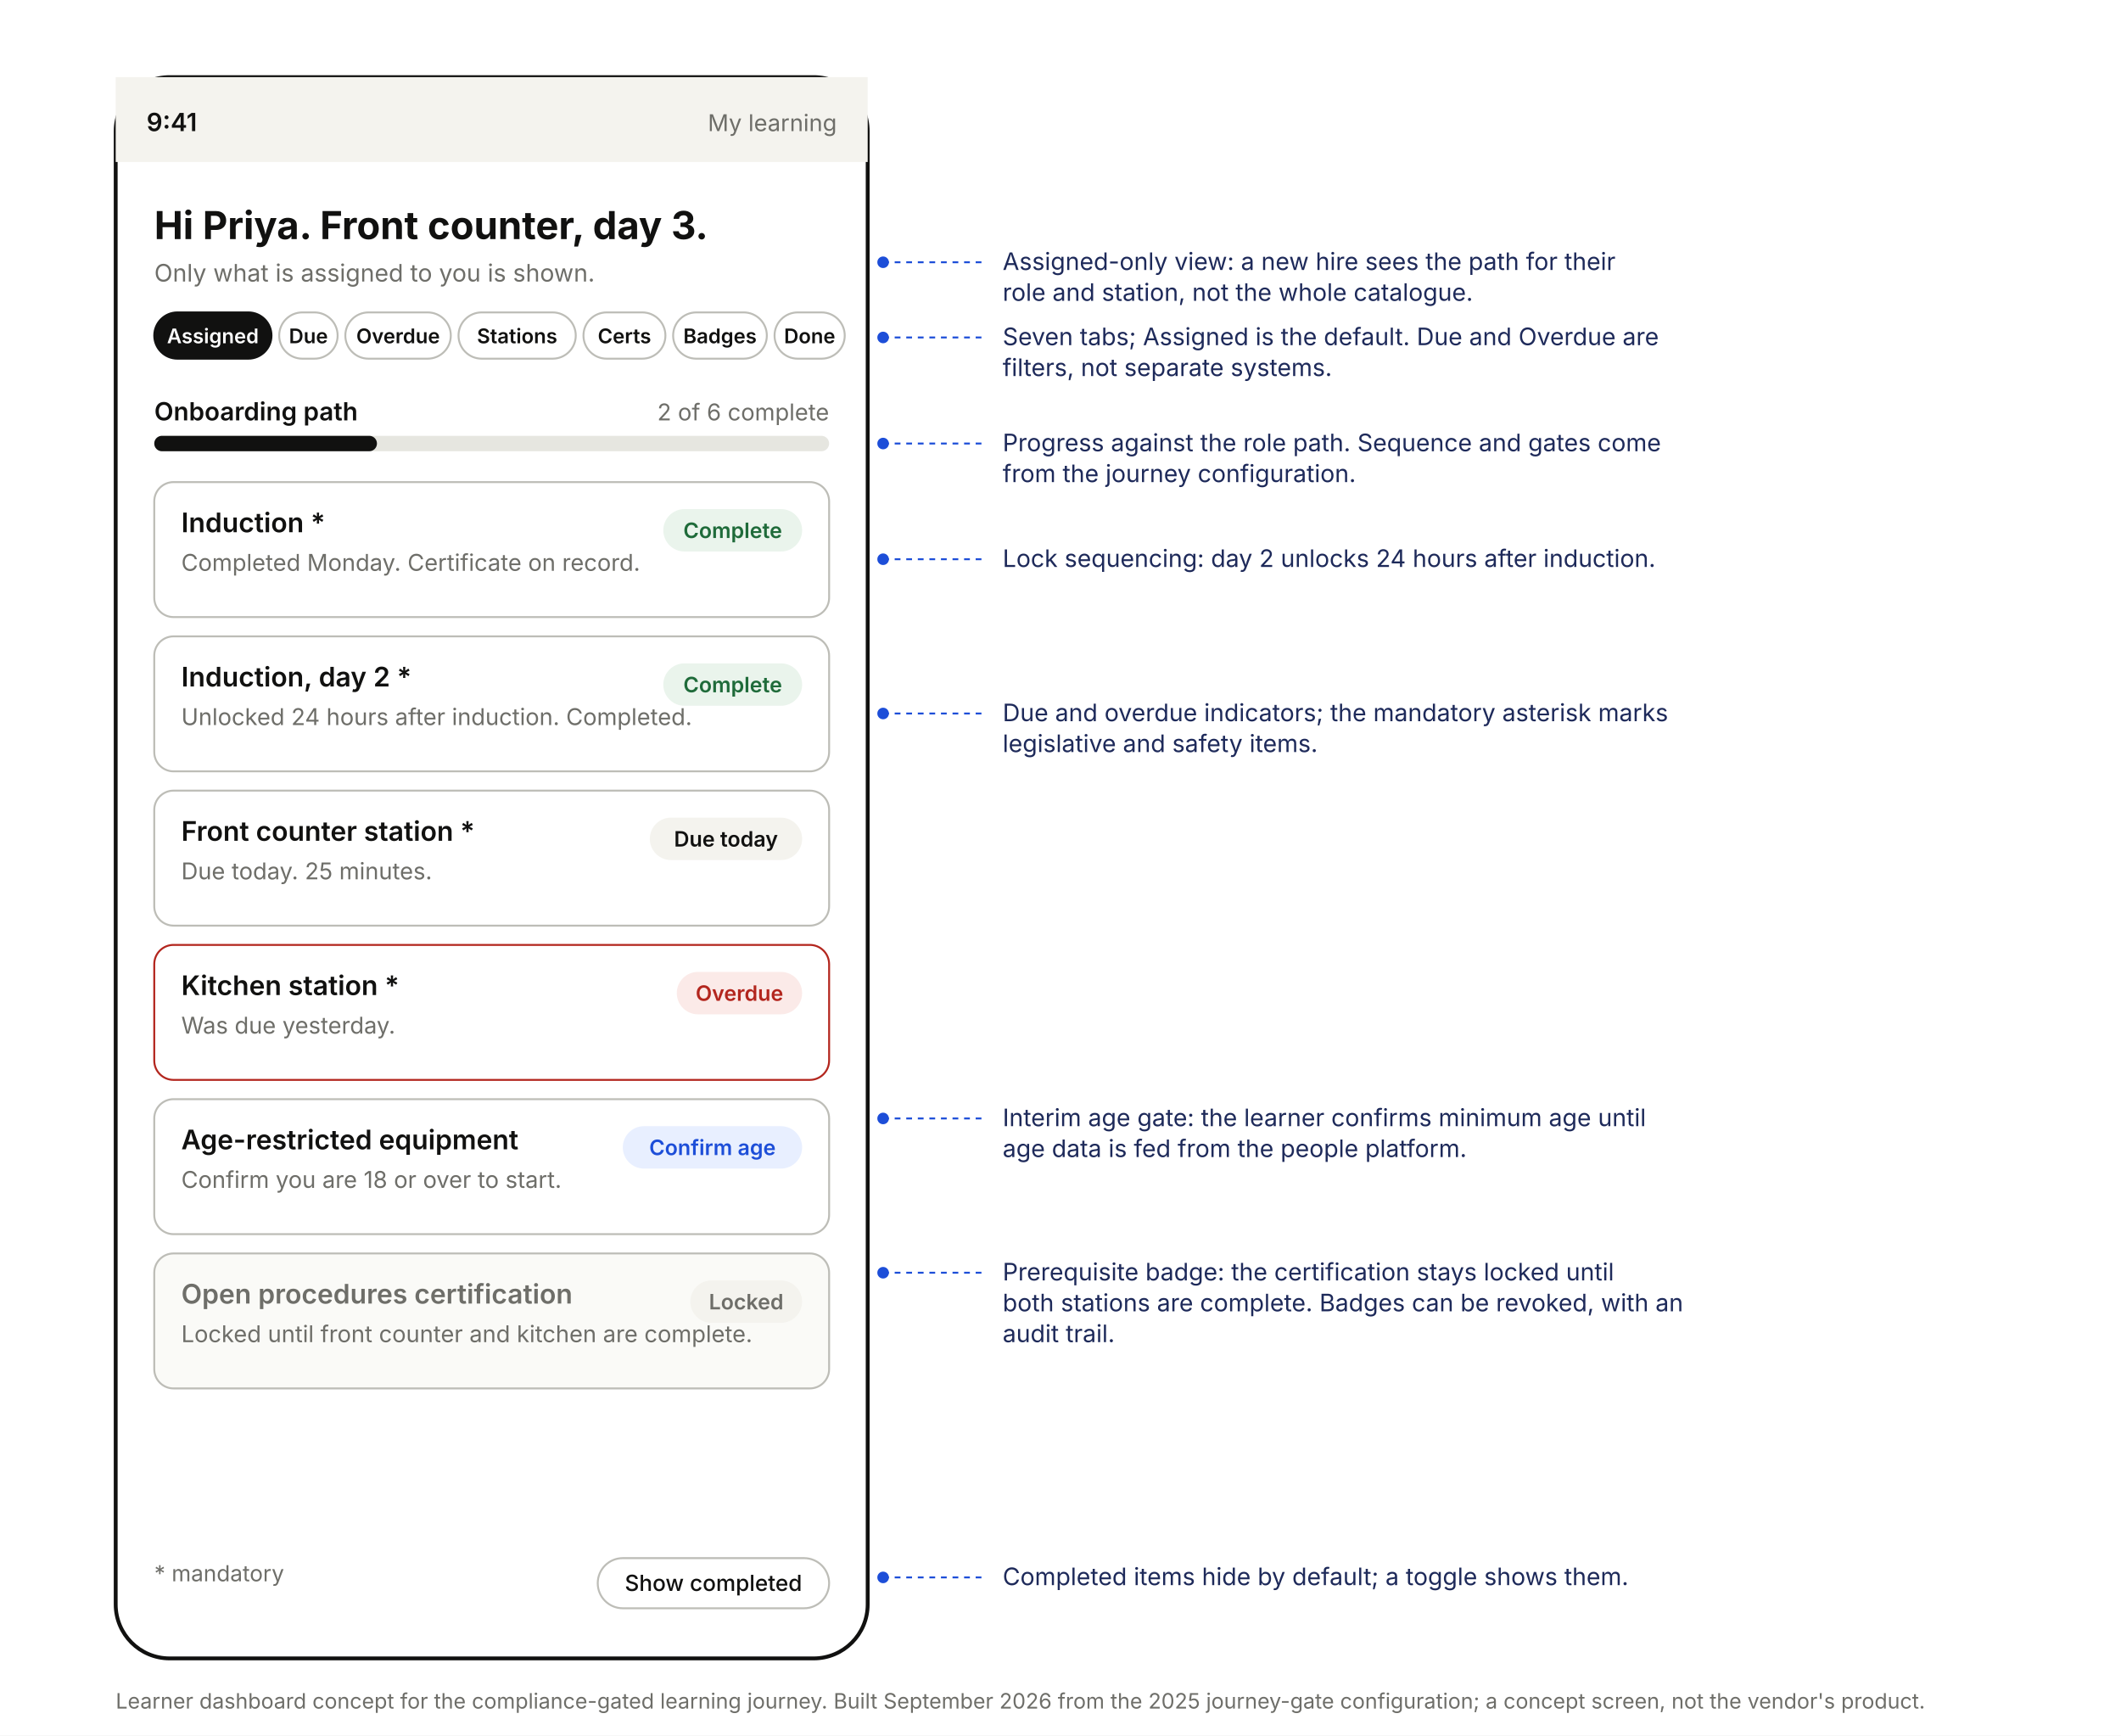
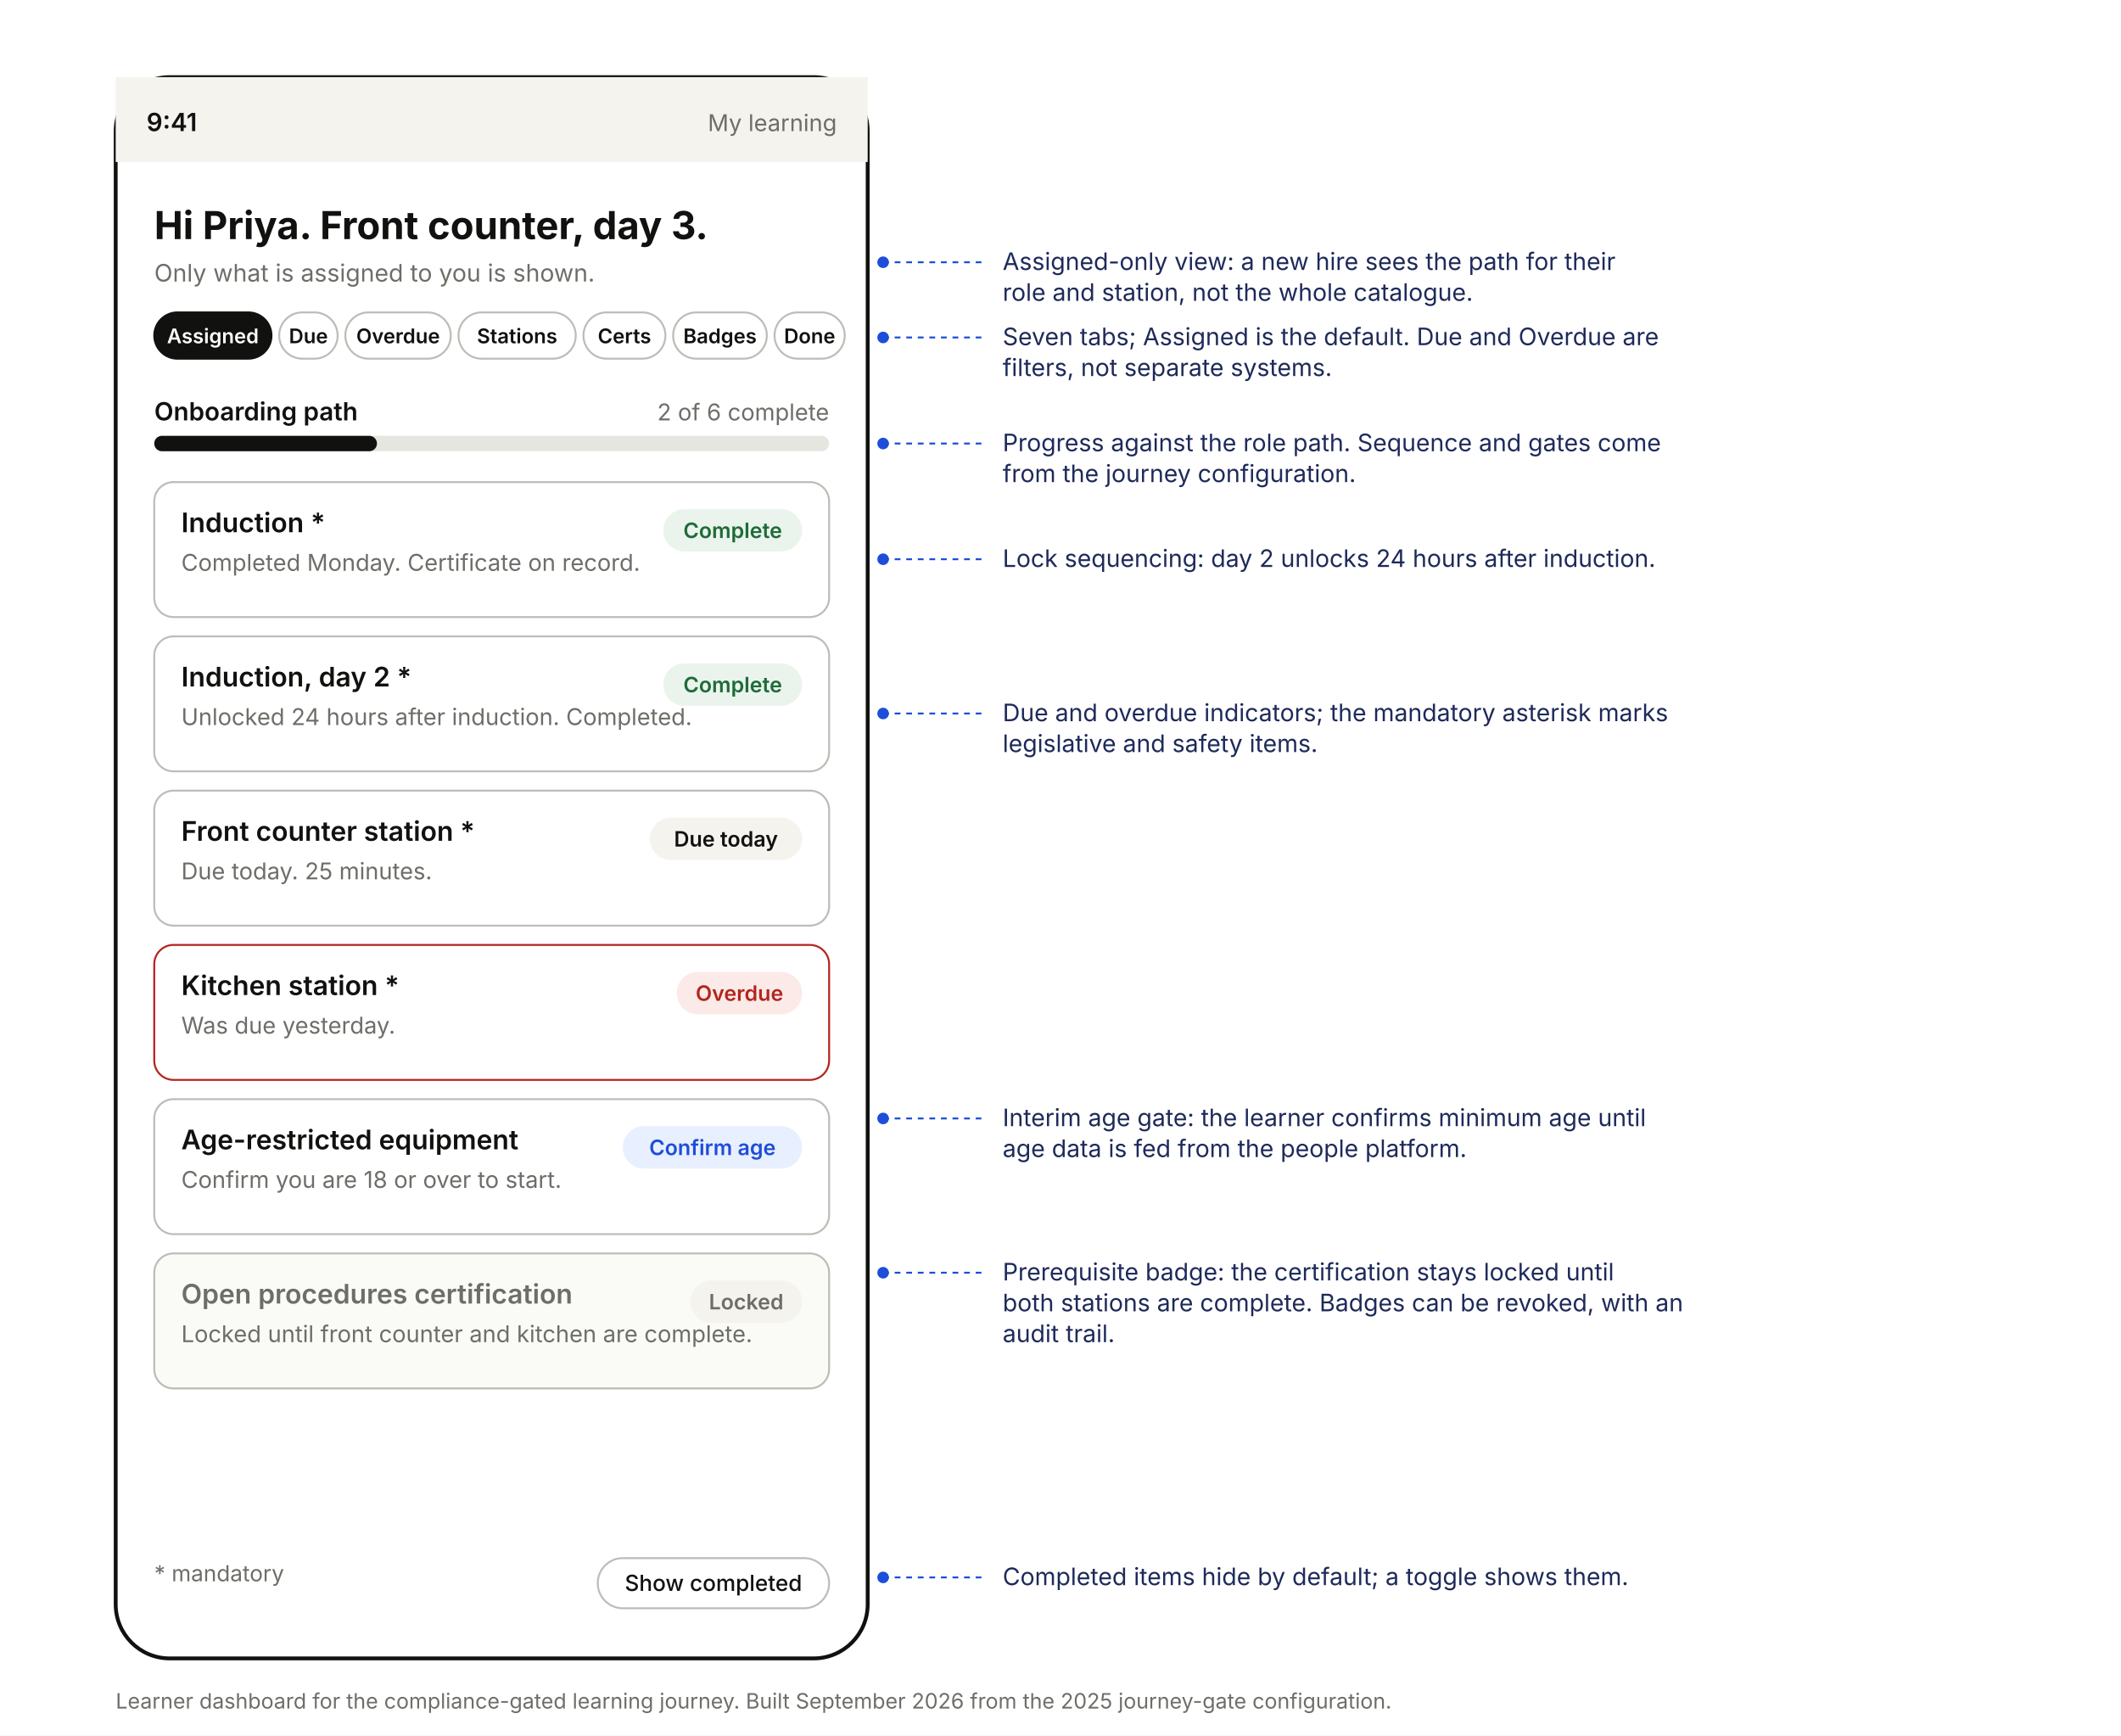
<svg xmlns="http://www.w3.org/2000/svg" width="1100" height="900" viewBox="0 0 1100 900" role="img" aria-label="Learner dashboard concept with annotations">
  <rect x="0" y="0" width="1100" height="900" rx="0" fill="#fff" stroke="none" stroke-width="1" />
  <rect x="60" y="40" width="390" height="820" rx="28" fill="#fff" stroke="#111110" stroke-width="2" />
  <rect x="60" y="40" width="390" height="44" rx="0" fill="#f4f3ee" stroke="none" stroke-width="1" />
  <text x="76" y="68" font-family="Inter, Helvetica, Arial, sans-serif" font-size="13" font-weight="600" fill="#111110" text-anchor="start">9:41</text>
  <text x="434" y="68" font-family="Inter, Helvetica, Arial, sans-serif" font-size="12" font-weight="400" fill="#6e6e69" text-anchor="end">My learning</text>
  <text x="80" y="124" font-family="Inter, Helvetica, Arial, sans-serif" font-size="20" font-weight="700" fill="#111110" text-anchor="start">Hi Priya. Front counter, day 3.</text>
  <text x="80" y="146" font-family="Inter, Helvetica, Arial, sans-serif" font-size="12.5" font-weight="400" fill="#6e6e69" text-anchor="start">Only what is assigned to you is shown.</text>
  <rect x="80" y="162" width="60.8" height="24" rx="12" fill="#111110" stroke="#111110" stroke-width="1" />
  <text x="110.4" y="178" font-family="Inter, Helvetica, Arial, sans-serif" font-size="10.5" font-weight="600" fill="#fff" text-anchor="middle">Assigned</text>
  <rect x="144.8" y="162" width="30.3" height="24" rx="12" fill="#fff" stroke="#bdbdb7" stroke-width="1" />
  <text x="159.95" y="178" font-family="Inter, Helvetica, Arial, sans-serif" font-size="10.5" font-weight="600" fill="#111110" text-anchor="middle">Due</text>
  <rect x="179.1" y="162" width="54.7" height="24" rx="12" fill="#fff" stroke="#bdbdb7" stroke-width="1" />
  <text x="206.45" y="178" font-family="Inter, Helvetica, Arial, sans-serif" font-size="10.5" font-weight="600" fill="#111110" text-anchor="middle">Overdue</text>
  <rect x="237.8" y="162" width="60.8" height="24" rx="12" fill="#fff" stroke="#bdbdb7" stroke-width="1" />
  <text x="268.2" y="178" font-family="Inter, Helvetica, Arial, sans-serif" font-size="10.5" font-weight="600" fill="#111110" text-anchor="middle">Stations</text>
  <rect x="302.6" y="162" width="42.5" height="24" rx="12" fill="#fff" stroke="#bdbdb7" stroke-width="1" />
  <text x="323.85" y="178" font-family="Inter, Helvetica, Arial, sans-serif" font-size="10.5" font-weight="600" fill="#111110" text-anchor="middle">Certs</text>
  <rect x="349.1" y="162" width="48.6" height="24" rx="12" fill="#fff" stroke="#bdbdb7" stroke-width="1" />
  <text x="373.4" y="178" font-family="Inter, Helvetica, Arial, sans-serif" font-size="10.5" font-weight="600" fill="#111110" text-anchor="middle">Badges</text>
  <rect x="401.7" y="162" width="36.4" height="24" rx="12" fill="#fff" stroke="#bdbdb7" stroke-width="1" />
  <text x="419.9" y="178" font-family="Inter, Helvetica, Arial, sans-serif" font-size="10.5" font-weight="600" fill="#111110" text-anchor="middle">Done</text>
  <text x="80" y="218" font-family="Inter, Helvetica, Arial, sans-serif" font-size="13" font-weight="600" fill="#111110" text-anchor="start">Onboarding path</text>
  <text x="430" y="218" font-family="Inter, Helvetica, Arial, sans-serif" font-size="12" font-weight="400" fill="#6e6e69" text-anchor="end">2 of 6 complete</text>
  <rect x="80" y="226" width="350" height="8" rx="4" fill="#e6e6e0" stroke="none" stroke-width="1" />
  <rect x="80" y="226" width="115.5" height="8" rx="4" fill="#111110" stroke="none" stroke-width="1" />
  <rect x="80" y="250" width="350" height="70" rx="10" fill="#fff" stroke="#bdbdb7" stroke-width="1" />
  <text x="94" y="276" font-family="Inter, Helvetica, Arial, sans-serif" font-size="14" font-weight="600" fill="#111110" text-anchor="start">Induction *</text>
  <text x="94" y="296" font-family="Inter, Helvetica, Arial, sans-serif" font-size="12" font-weight="400" fill="#6e6e69" text-anchor="start">Completed Monday. Certificate on record.</text>
  <rect x="344" y="264" width="72" height="22" rx="11" fill="#eaf4ec" stroke="none" stroke-width="1" />
  <text x="380.0" y="279" font-family="Inter, Helvetica, Arial, sans-serif" font-size="11" font-weight="600" fill="#1f6b3a" text-anchor="middle">Complete</text>
  <rect x="80" y="330" width="350" height="70" rx="10" fill="#fff" stroke="#bdbdb7" stroke-width="1" />
  <text x="94" y="356" font-family="Inter, Helvetica, Arial, sans-serif" font-size="14" font-weight="600" fill="#111110" text-anchor="start">Induction, day 2 *</text>
  <text x="94" y="376" font-family="Inter, Helvetica, Arial, sans-serif" font-size="12" font-weight="400" fill="#6e6e69" text-anchor="start">Unlocked 24 hours after induction. Completed.</text>
  <rect x="344" y="344" width="72" height="22" rx="11" fill="#eaf4ec" stroke="none" stroke-width="1" />
  <text x="380.0" y="359" font-family="Inter, Helvetica, Arial, sans-serif" font-size="11" font-weight="600" fill="#1f6b3a" text-anchor="middle">Complete</text>
  <rect x="80" y="410" width="350" height="70" rx="10" fill="#fff" stroke="#bdbdb7" stroke-width="1" />
  <text x="94" y="436" font-family="Inter, Helvetica, Arial, sans-serif" font-size="14" font-weight="600" fill="#111110" text-anchor="start">Front counter station *</text>
  <text x="94" y="456" font-family="Inter, Helvetica, Arial, sans-serif" font-size="12" font-weight="400" fill="#6e6e69" text-anchor="start">Due today. 25 minutes.</text>
  <rect x="337" y="424" width="79" height="22" rx="11" fill="#f4f3ee" stroke="none" stroke-width="1" />
  <text x="376.5" y="439" font-family="Inter, Helvetica, Arial, sans-serif" font-size="11" font-weight="600" fill="#111110" text-anchor="middle">Due today</text>
  <rect x="80" y="490" width="350" height="70" rx="10" fill="#fff" stroke="#b3261e" stroke-width="1" />
  <text x="94" y="516" font-family="Inter, Helvetica, Arial, sans-serif" font-size="14" font-weight="600" fill="#111110" text-anchor="start">Kitchen station *</text>
  <text x="94" y="536" font-family="Inter, Helvetica, Arial, sans-serif" font-size="12" font-weight="400" fill="#6e6e69" text-anchor="start">Was due yesterday.</text>
  <rect x="351" y="504" width="65" height="22" rx="11" fill="#fbeae8" stroke="none" stroke-width="1" />
  <text x="383.5" y="519" font-family="Inter, Helvetica, Arial, sans-serif" font-size="11" font-weight="600" fill="#b3261e" text-anchor="middle">Overdue</text>
  <rect x="80" y="570" width="350" height="70" rx="10" fill="#fff" stroke="#bdbdb7" stroke-width="1" />
  <text x="94" y="596" font-family="Inter, Helvetica, Arial, sans-serif" font-size="14" font-weight="600" fill="#111110" text-anchor="start">Age-restricted equipment</text>
  <text x="94" y="616" font-family="Inter, Helvetica, Arial, sans-serif" font-size="12" font-weight="400" fill="#6e6e69" text-anchor="start">Confirm you are 18 or over to start.</text>
  <rect x="323" y="584" width="93" height="22" rx="11" fill="#e8efff" stroke="none" stroke-width="1" />
  <text x="369.5" y="599" font-family="Inter, Helvetica, Arial, sans-serif" font-size="11" font-weight="600" fill="#1d4ed8" text-anchor="middle">Confirm age</text>
  <rect x="80" y="650" width="350" height="70" rx="10" fill="#fafaf7" stroke="#bdbdb7" stroke-width="1" />
  <text x="94" y="676" font-family="Inter, Helvetica, Arial, sans-serif" font-size="14" font-weight="600" fill="#6e6e69" text-anchor="start">Open procedures certification</text>
  <text x="94" y="696" font-family="Inter, Helvetica, Arial, sans-serif" font-size="12" font-weight="400" fill="#6e6e69" text-anchor="start">Locked until front counter and kitchen are complete.</text>
  <rect x="358" y="664" width="58" height="22" rx="11" fill="#f4f3ee" stroke="none" stroke-width="1" />
  <text x="387.0" y="679" font-family="Inter, Helvetica, Arial, sans-serif" font-size="11" font-weight="600" fill="#6e6e69" text-anchor="middle">Locked</text>
  <text x="80" y="820" font-family="Inter, Helvetica, Arial, sans-serif" font-size="11.5" font-weight="400" fill="#6e6e69" text-anchor="start">* mandatory</text>
  <rect x="310" y="808" width="120" height="26" rx="13" fill="#fff" stroke="#bdbdb7" stroke-width="1" />
  <text x="370" y="825" font-family="Inter, Helvetica, Arial, sans-serif" font-size="11.5" font-weight="500" fill="#111110" text-anchor="middle">Show completed</text>
  <line x1="458" y1="136" x2="510" y2="136" stroke="#1d4ed8" stroke-width="1" stroke-dasharray="3 3" />
  <circle cx="458" cy="136" r="3" fill="#1d4ed8" />
  <text x="520" y="140" font-family="Inter, Helvetica, Arial, sans-serif" font-size="12.5" font-weight="400" fill="#1e2a5a" text-anchor="start">Assigned-only view: a new hire sees the path for their</text>
  <text x="520" y="156" font-family="Inter, Helvetica, Arial, sans-serif" font-size="12.5" font-weight="400" fill="#1e2a5a" text-anchor="start">role and station, not the whole catalogue.</text>
  <line x1="458" y1="175" x2="510" y2="175" stroke="#1d4ed8" stroke-width="1" stroke-dasharray="3 3" />
  <circle cx="458" cy="175" r="3" fill="#1d4ed8" />
  <text x="520" y="179" font-family="Inter, Helvetica, Arial, sans-serif" font-size="12.5" font-weight="400" fill="#1e2a5a" text-anchor="start">Seven tabs; Assigned is the default. Due and Overdue are</text>
  <text x="520" y="195" font-family="Inter, Helvetica, Arial, sans-serif" font-size="12.5" font-weight="400" fill="#1e2a5a" text-anchor="start">filters, not separate systems.</text>
  <line x1="458" y1="230" x2="510" y2="230" stroke="#1d4ed8" stroke-width="1" stroke-dasharray="3 3" />
  <circle cx="458" cy="230" r="3" fill="#1d4ed8" />
  <text x="520" y="234" font-family="Inter, Helvetica, Arial, sans-serif" font-size="12.5" font-weight="400" fill="#1e2a5a" text-anchor="start">Progress against the role path. Sequence and gates come</text>
  <text x="520" y="250" font-family="Inter, Helvetica, Arial, sans-serif" font-size="12.5" font-weight="400" fill="#1e2a5a" text-anchor="start">from the journey configuration.</text>
  <line x1="458" y1="290" x2="510" y2="290" stroke="#1d4ed8" stroke-width="1" stroke-dasharray="3 3" />
  <circle cx="458" cy="290" r="3" fill="#1d4ed8" />
  <text x="520" y="294" font-family="Inter, Helvetica, Arial, sans-serif" font-size="12.5" font-weight="400" fill="#1e2a5a" text-anchor="start">Lock sequencing: day 2 unlocks 24 hours after induction.</text>
  <line x1="458" y1="370" x2="510" y2="370" stroke="#1d4ed8" stroke-width="1" stroke-dasharray="3 3" />
  <circle cx="458" cy="370" r="3" fill="#1d4ed8" />
  <text x="520" y="374" font-family="Inter, Helvetica, Arial, sans-serif" font-size="12.5" font-weight="400" fill="#1e2a5a" text-anchor="start">Due and overdue indicators; the mandatory asterisk marks</text>
  <text x="520" y="390" font-family="Inter, Helvetica, Arial, sans-serif" font-size="12.5" font-weight="400" fill="#1e2a5a" text-anchor="start">legislative and safety items.</text>
  <line x1="458" y1="580" x2="510" y2="580" stroke="#1d4ed8" stroke-width="1" stroke-dasharray="3 3" />
  <circle cx="458" cy="580" r="3" fill="#1d4ed8" />
  <text x="520" y="584" font-family="Inter, Helvetica, Arial, sans-serif" font-size="12.5" font-weight="400" fill="#1e2a5a" text-anchor="start">Interim age gate: the learner confirms minimum age until</text>
  <text x="520" y="600" font-family="Inter, Helvetica, Arial, sans-serif" font-size="12.5" font-weight="400" fill="#1e2a5a" text-anchor="start">age data is fed from the people platform.</text>
  <line x1="458" y1="660" x2="510" y2="660" stroke="#1d4ed8" stroke-width="1" stroke-dasharray="3 3" />
  <circle cx="458" cy="660" r="3" fill="#1d4ed8" />
  <text x="520" y="664" font-family="Inter, Helvetica, Arial, sans-serif" font-size="12.5" font-weight="400" fill="#1e2a5a" text-anchor="start">Prerequisite badge: the certification stays locked until</text>
  <text x="520" y="680" font-family="Inter, Helvetica, Arial, sans-serif" font-size="12.5" font-weight="400" fill="#1e2a5a" text-anchor="start">both stations are complete. Badges can be revoked, with an</text>
  <text x="520" y="696" font-family="Inter, Helvetica, Arial, sans-serif" font-size="12.5" font-weight="400" fill="#1e2a5a" text-anchor="start">audit trail.</text>
  <line x1="458" y1="818" x2="510" y2="818" stroke="#1d4ed8" stroke-width="1" stroke-dasharray="3 3" />
  <circle cx="458" cy="818" r="3" fill="#1d4ed8" />
  <text x="520" y="822" font-family="Inter, Helvetica, Arial, sans-serif" font-size="12.5" font-weight="400" fill="#1e2a5a" text-anchor="start">Completed items hide by default; a toggle shows them.</text>
-   <text x="60" y="886" font-family="Inter, Helvetica, Arial, sans-serif" font-size="11" font-weight="400" fill="#6e6e69" text-anchor="start">Learner dashboard concept for the compliance-gated learning journey. Built September 2026 from the 2025 journey-gate configuration; a concept screen, not the vendor's product.</text>
+   <text x="60" y="886" font-family="Inter, Helvetica, Arial, sans-serif" font-size="11" font-weight="400" fill="#6e6e69" text-anchor="start">Learner dashboard for the compliance-gated learning journey. Built September 2026 from the 2025 journey-gate configuration.</text>
</svg>
